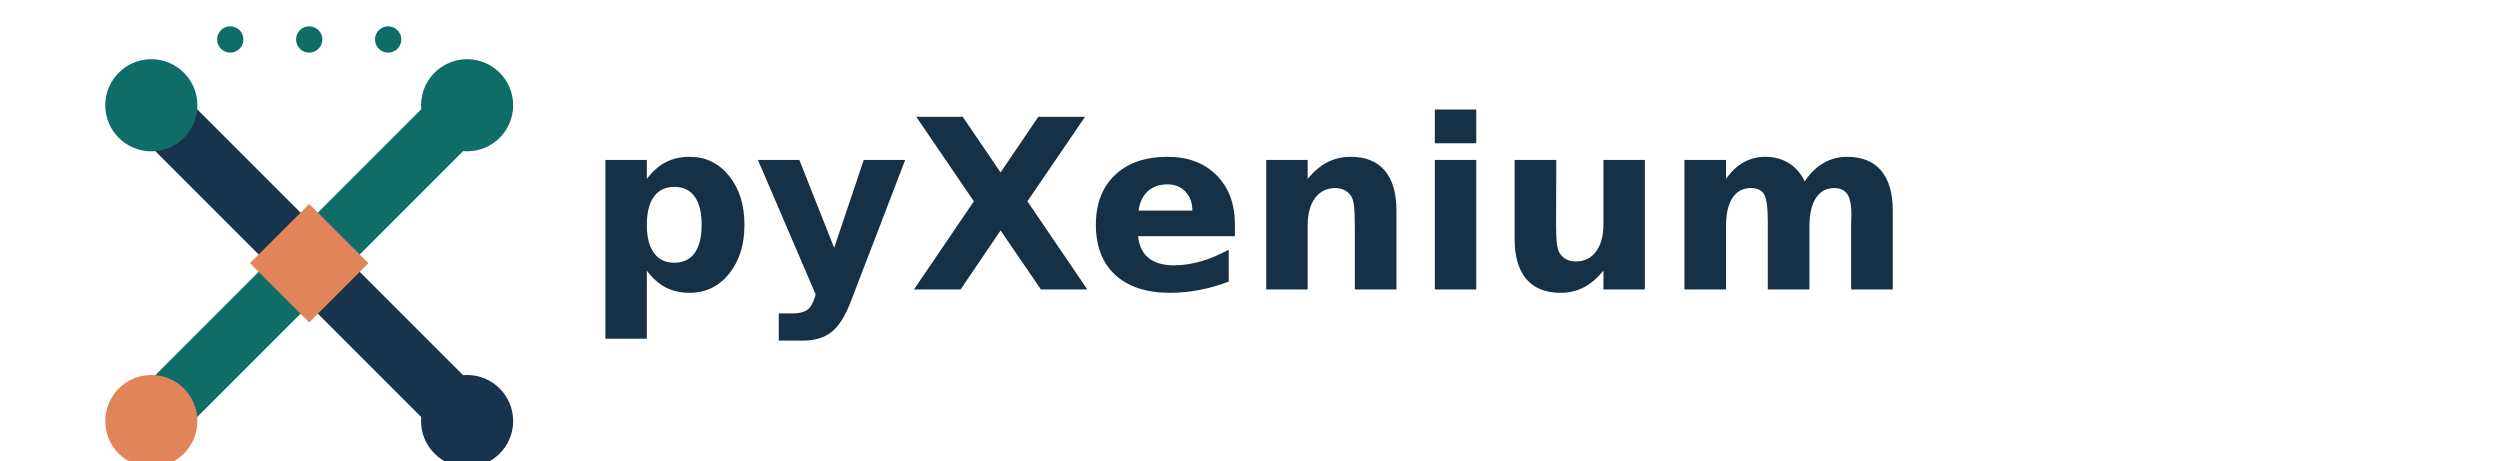
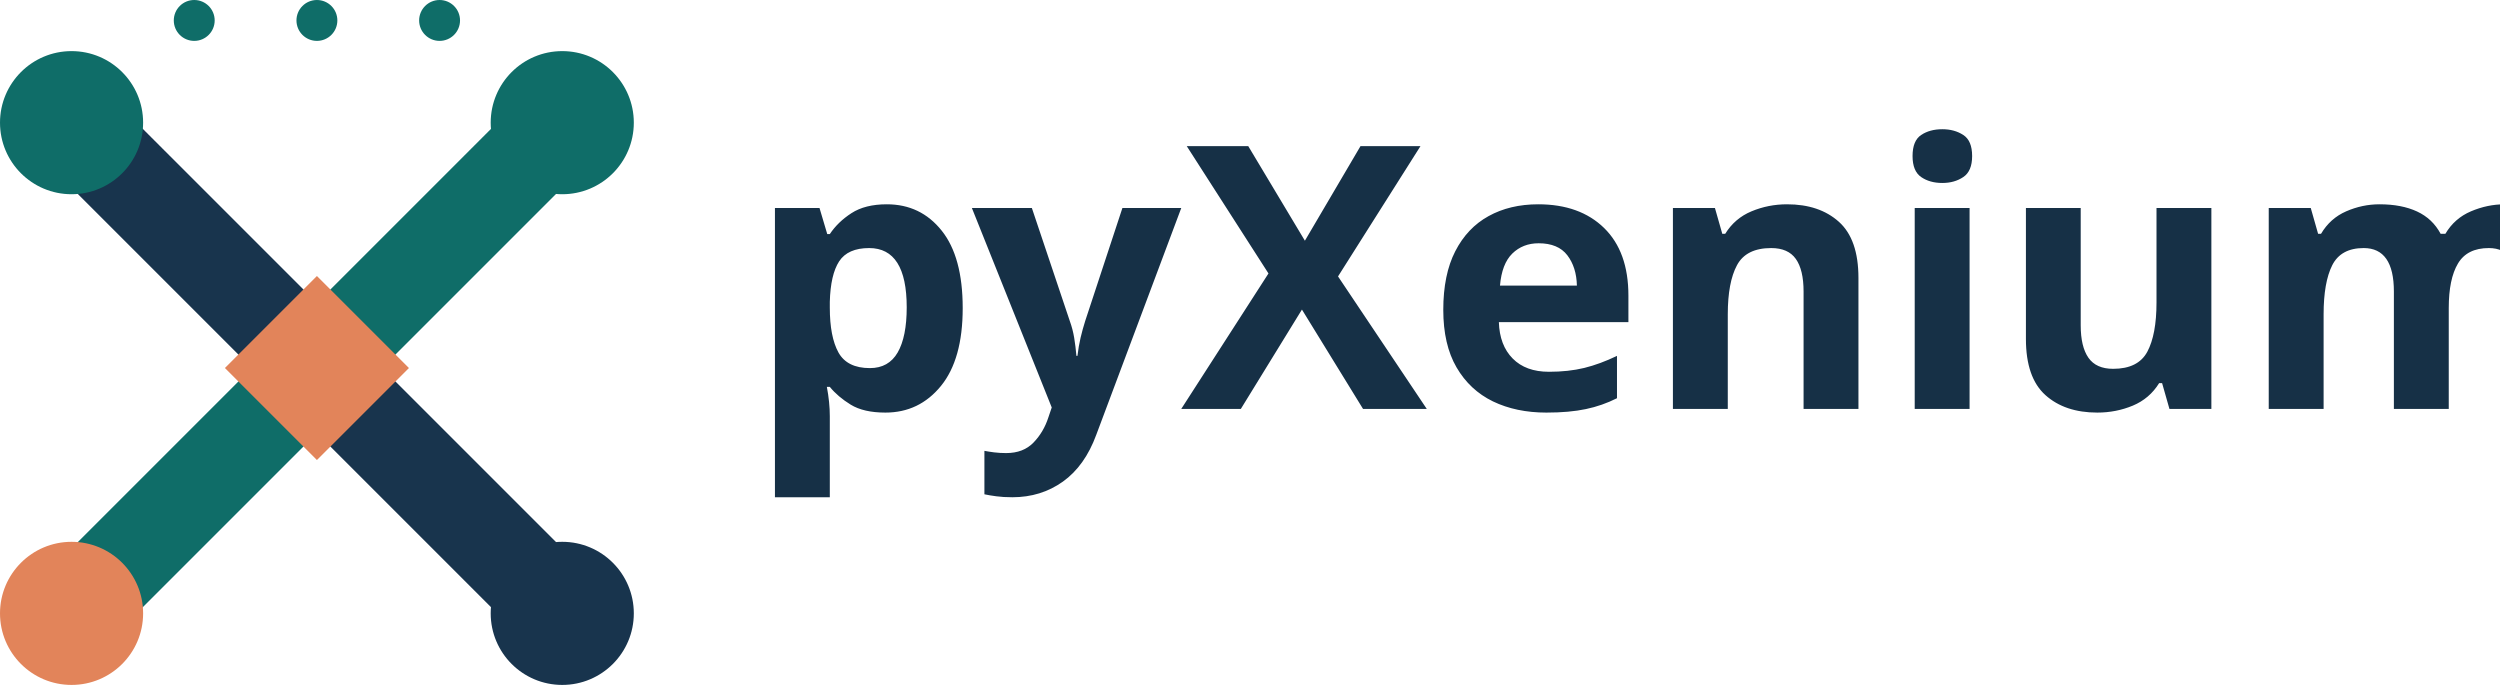
- <svg xmlns="http://www.w3.org/2000/svg" width="760" height="140" viewBox="0 0 760 140" fill="none">
-   <g transform="translate(28 14)">
-     <line x1="18" y1="18" x2="114" y2="114" stroke="#18344d" stroke-width="18" stroke-linecap="round" />
-     <line x1="18" y1="114" x2="114" y2="18" stroke="#0f6d68" stroke-width="18" stroke-linecap="round" />
-     <circle cx="18" cy="18" r="14" fill="#0f6d68" />
-     <circle cx="114" cy="114" r="14" fill="#18344d" />
-     <circle cx="18" cy="114" r="14" fill="#e2845a" />
-     <circle cx="114" cy="18" r="14" fill="#0f6d68" />
-     <polygon points="66,48 84,66 66,84 48,66" fill="#e2845a" />
-     <circle cx="42" cy="-2" r="4" fill="#0f6d68" />
-     <circle cx="66" cy="-2" r="4" fill="#0f6d68" />
-     <circle cx="90" cy="-2" r="4" fill="#0f6d68" />
+ <svg xmlns="http://www.w3.org/2000/svg" id="_图层_1" data-name="图层_1" version="1.1" viewBox="0 0 489.1 134">
+   <defs>
+     <style>
+       .st0 {
+         fill: #18344d;
+       }
+ 
+       .st1 {
+         stroke: #0f6d68;
+       }
+ 
+       .st1, .st2 {
+         fill: none;
+         stroke-linecap: round;
+         stroke-width: 18px;
+       }
+ 
+       .st3 {
+         fill: #e2845a;
+       }
+ 
+       .st4 {
+         fill: #163046;
+         font-family: SegoeUI-Bold, 'Segoe UI';
+         font-size: 72px;
+         font-weight: 700;
+         isolation: isolate;
+       }
+ 
+       .st2 {
+         stroke: #18344d;
+       }
+ 
+       .st5 {
+         fill: #0f6d68;
+       }
+     </style>
+   </defs>
+   <g>
+     <line class="st2" x1="14" y1="24" x2="110" y2="120" />
+     <line class="st1" x1="14" y1="120" x2="110" y2="24" />
+     <circle class="st5" cx="14" cy="24" r="14" />
+     <circle class="st0" cx="110" cy="120" r="14" />
+     <circle class="st3" cx="14" cy="120" r="14" />
+     <circle class="st5" cx="110" cy="24" r="14" />
+     <polygon class="st3" points="62 54 80 72 62 90 44 72 62 54" />
+     <circle class="st5" cx="38" cy="4" r="4" />
+     <circle class="st5" cx="62" cy="4" r="4" />
+     <circle class="st5" cx="86" cy="4" r="4" />
  </g>
-   <text x="178" y="88" font-size="72" font-family="Segoe UI, DejaVu Sans, Arial, sans-serif" font-weight="700" fill="#163046">pyXenium</text>
+   <text class="st4" transform="translate(146 80)">
+     <tspan x="0" y="0">pyXenium</tspan>
+   </text>
</svg>
